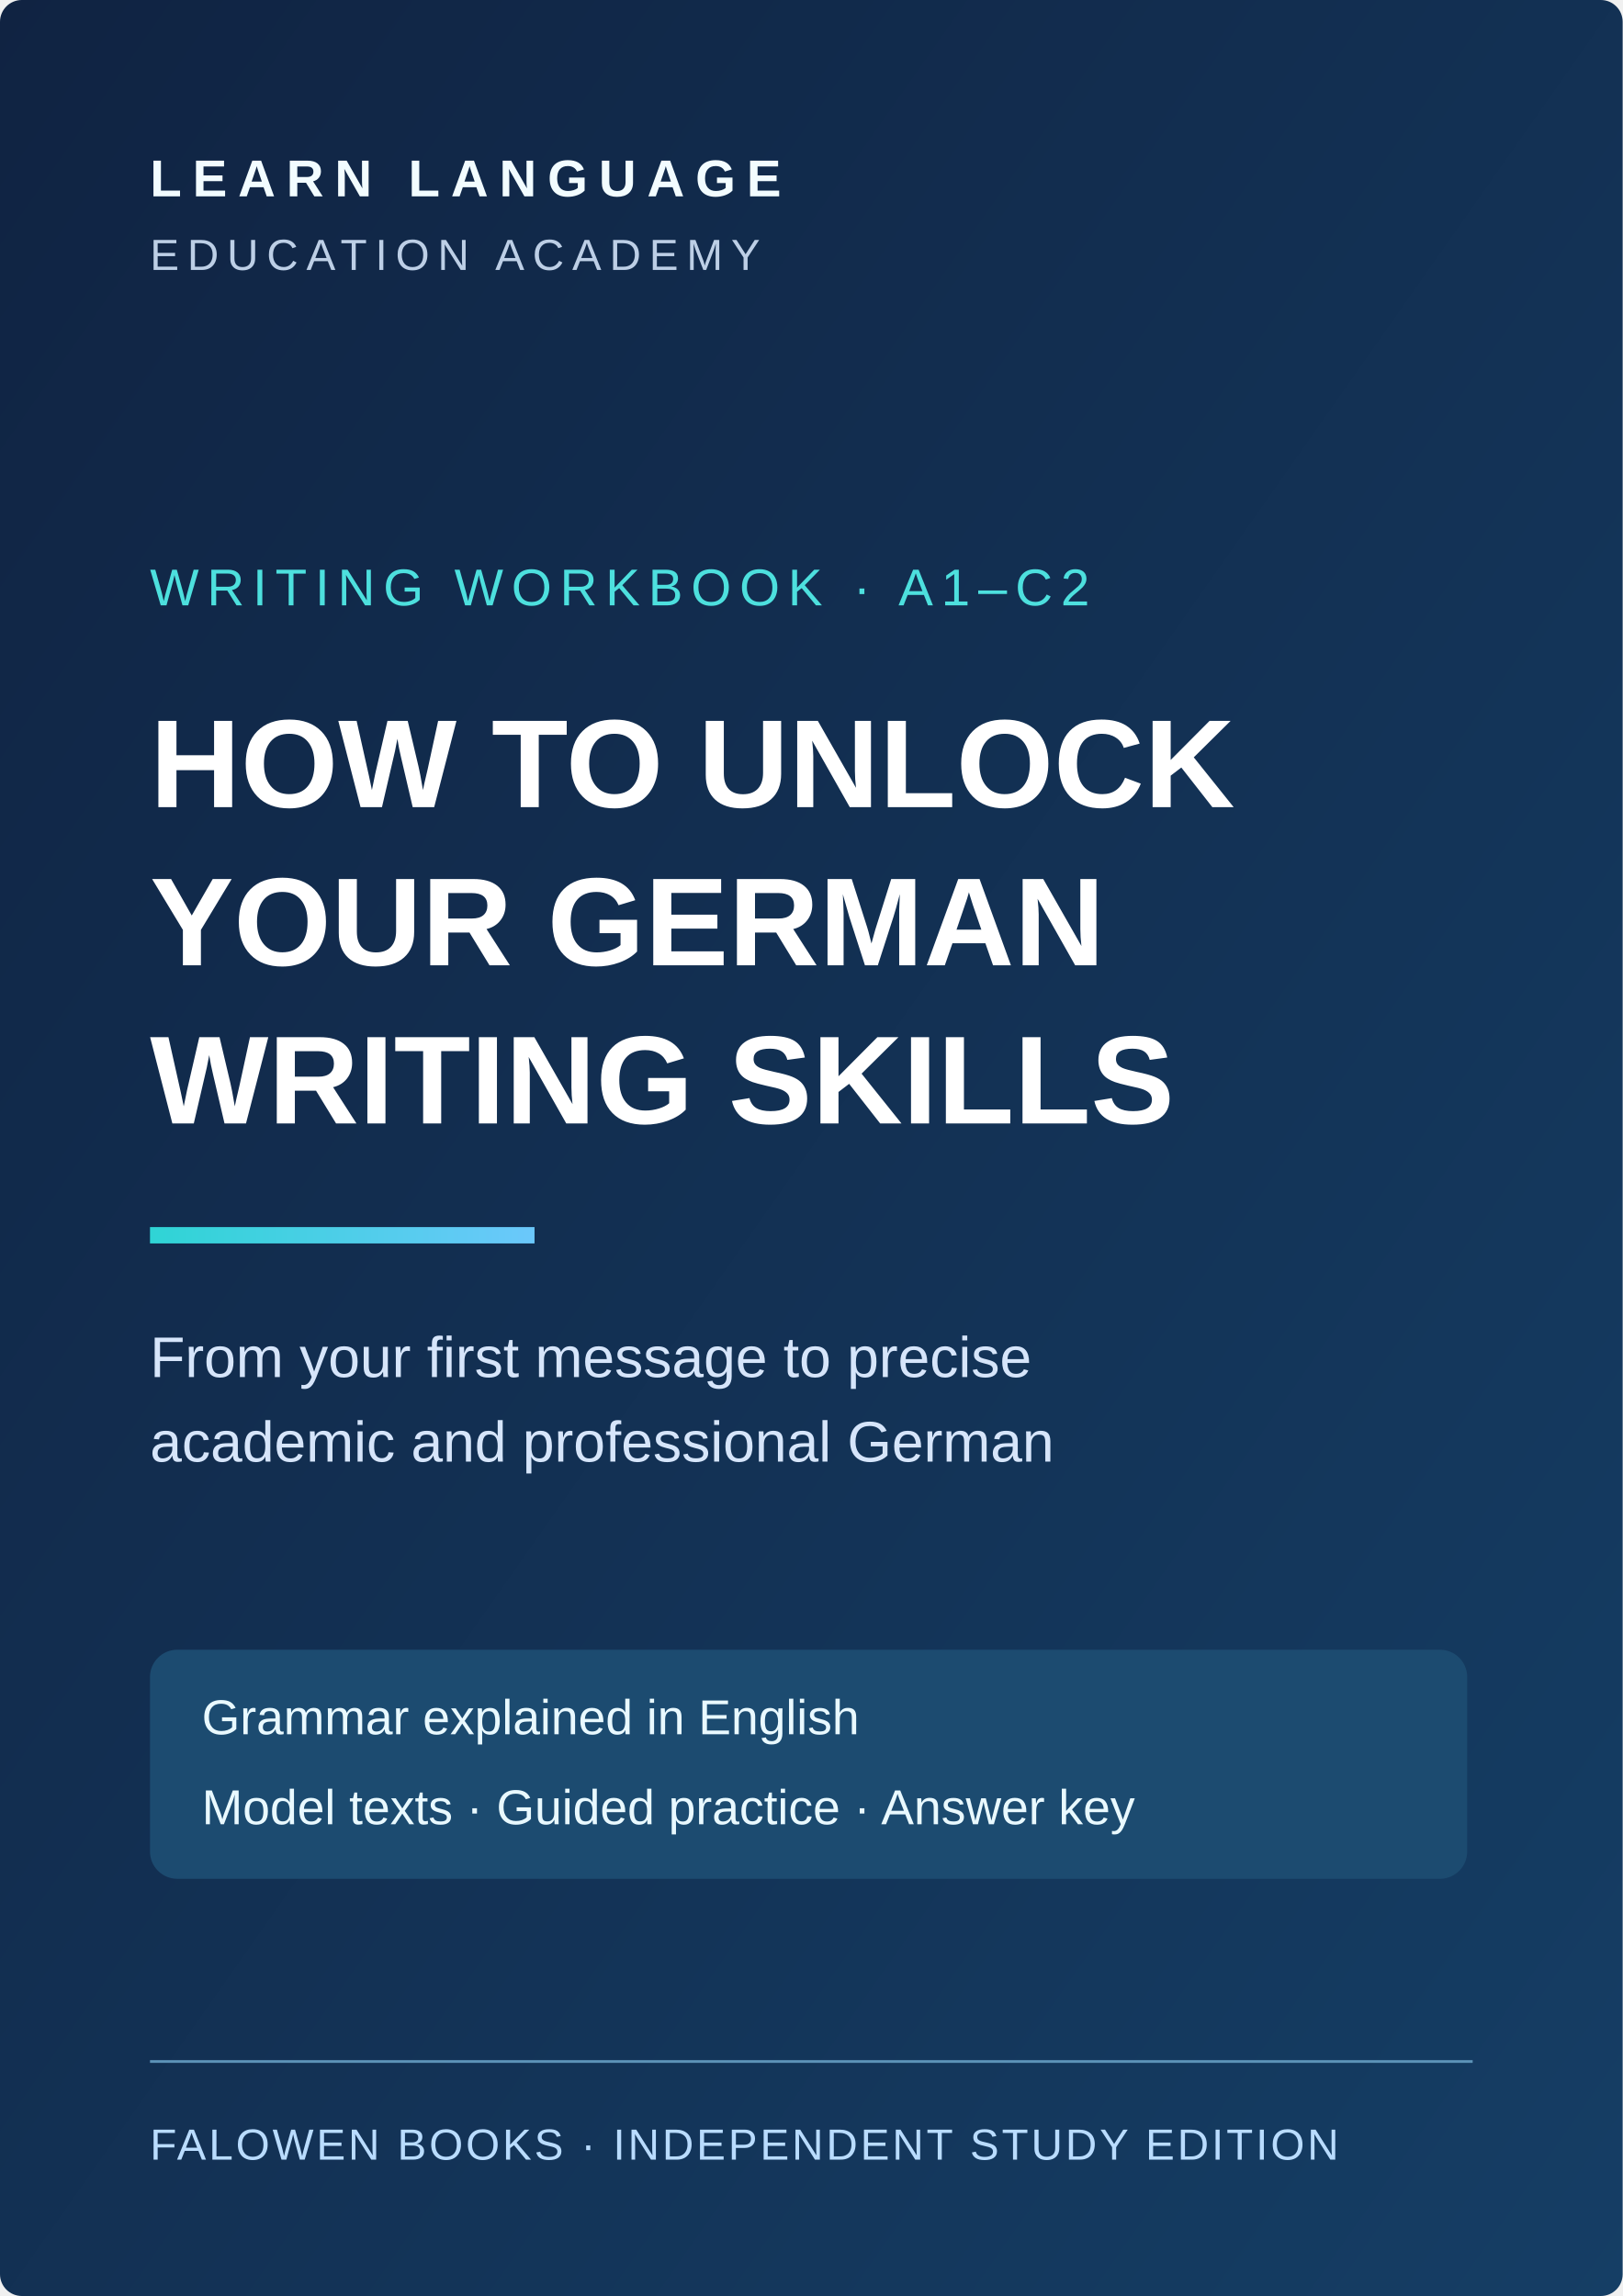
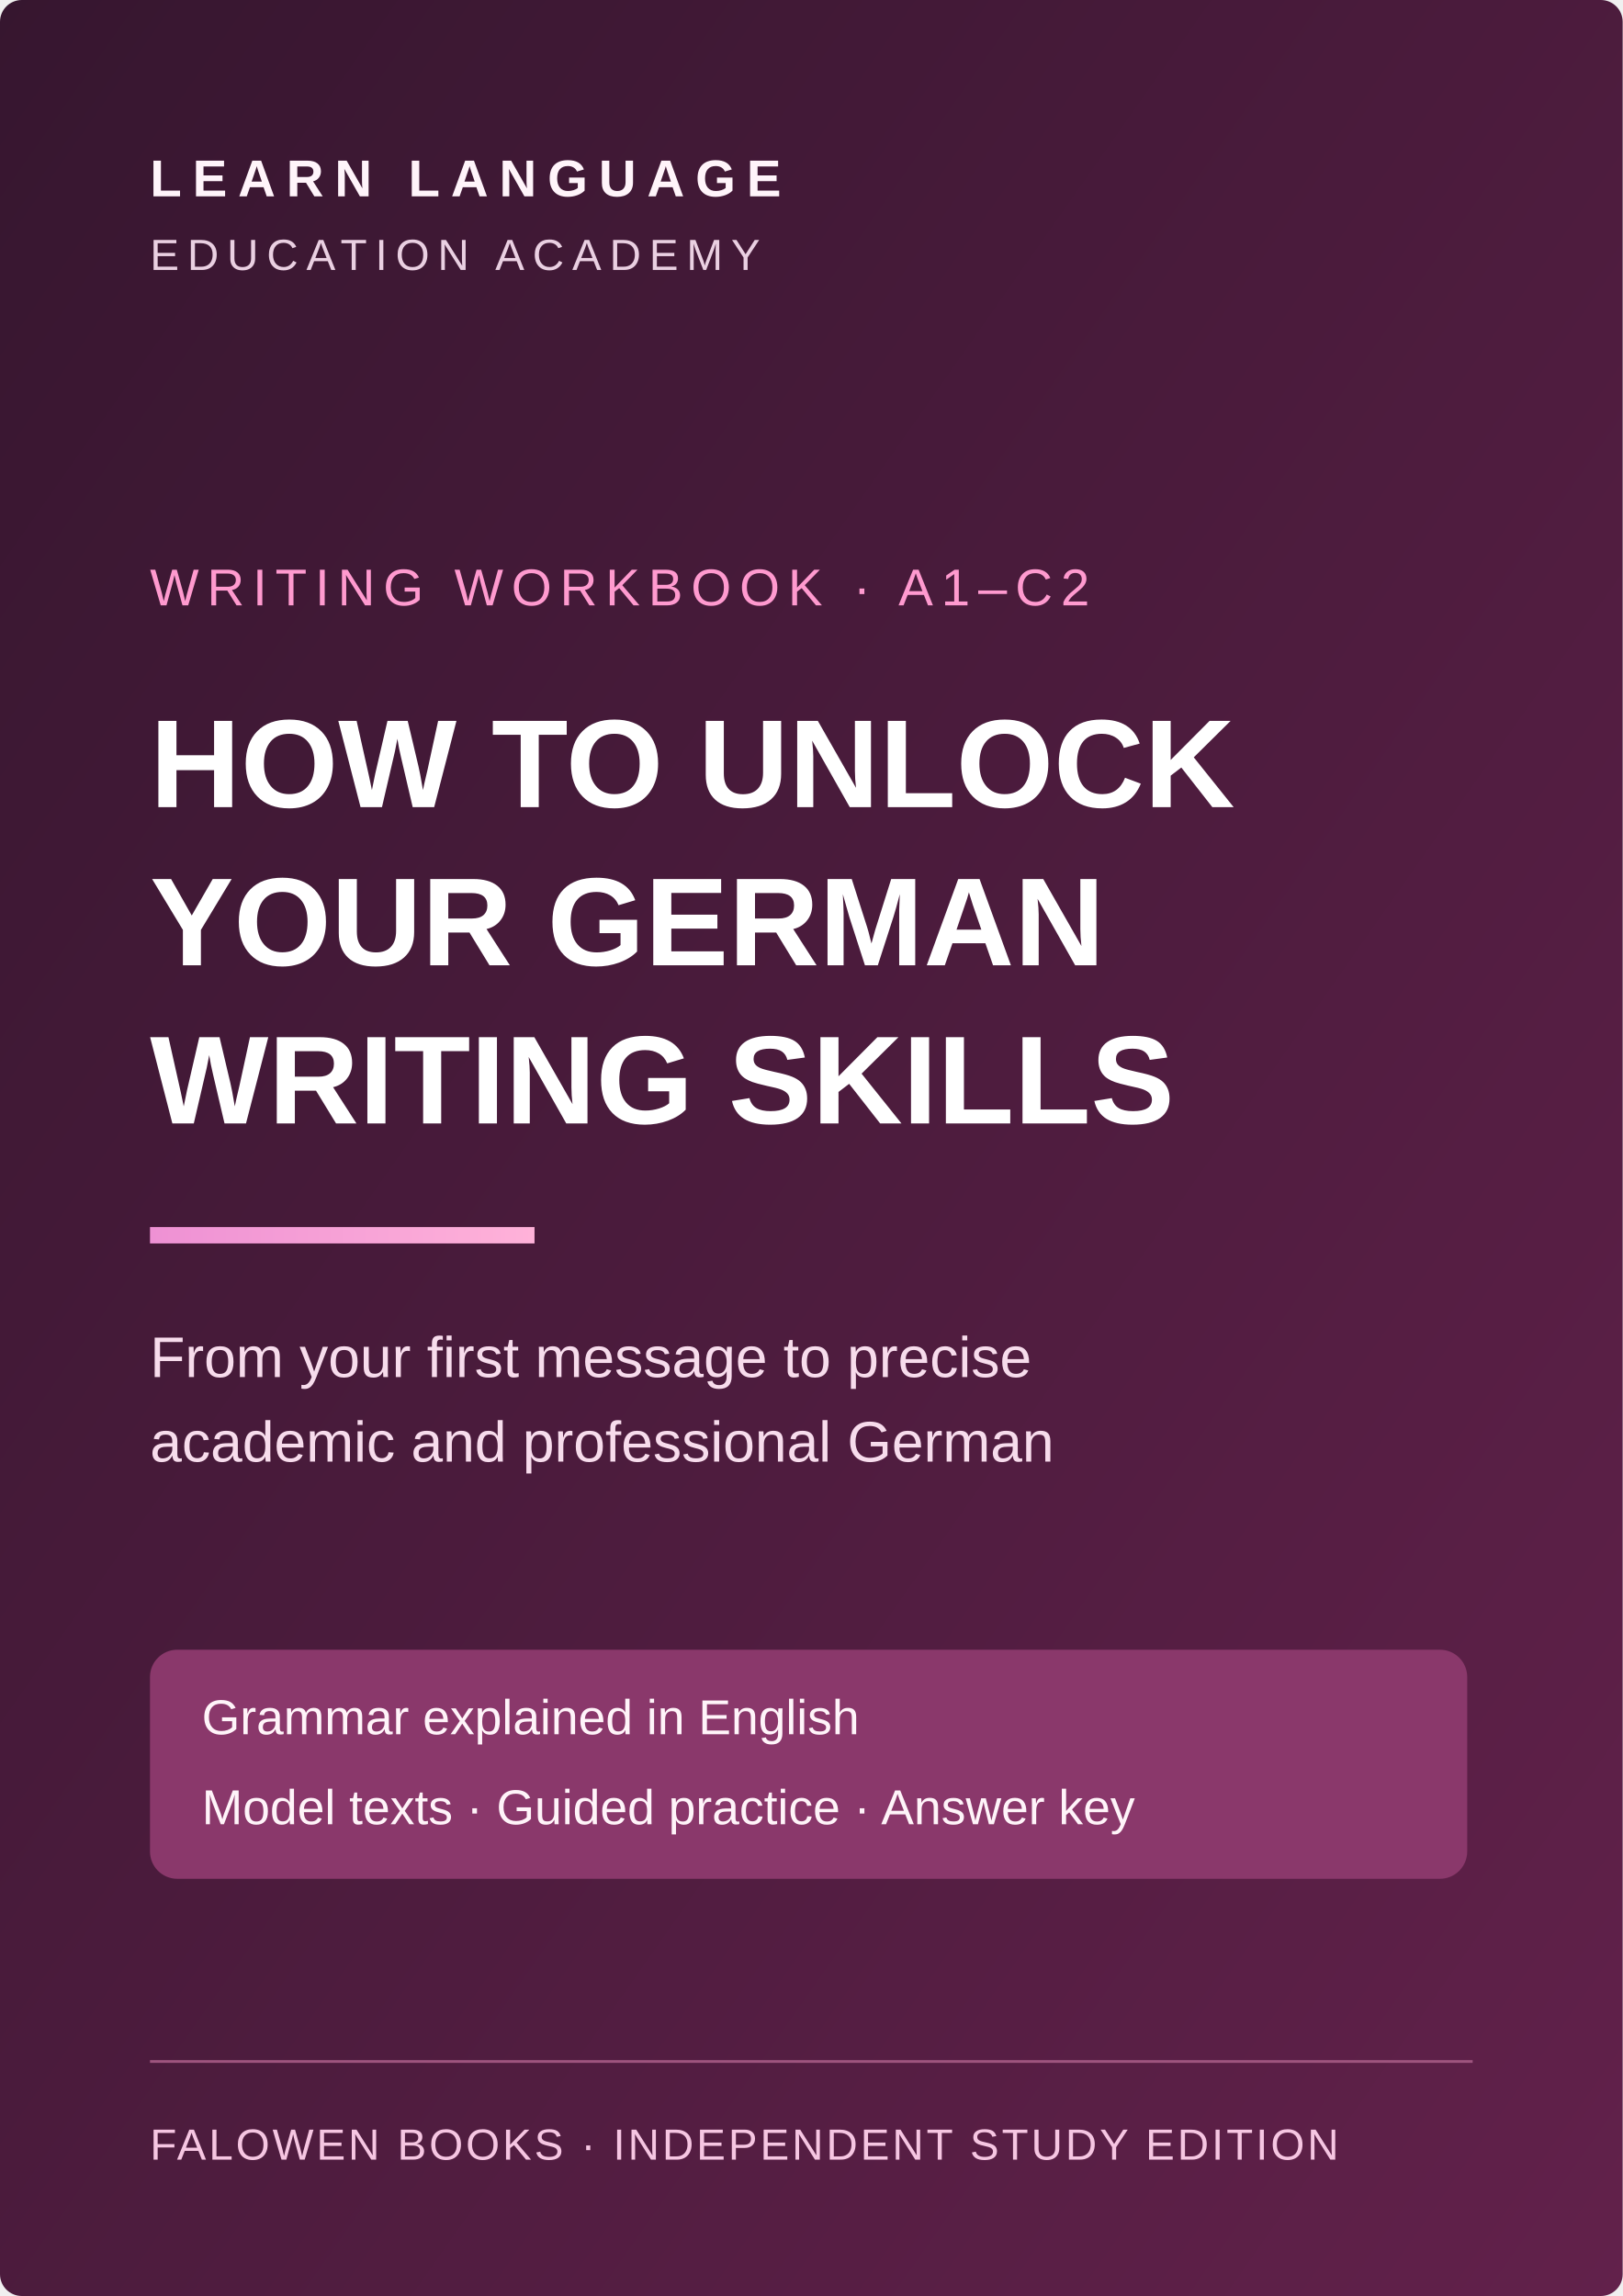
<svg xmlns="http://www.w3.org/2000/svg" viewBox="0 0 595 842" role="img" aria-label="Falowen German Writing Skills A1 to C2 book cover">
  <defs>
    <linearGradient id="bg" x1="0" y1="0" x2="1" y2="1">
-       <stop stop-color="#102342" />
-       <stop offset="1" stop-color="#153e65" />
+       <stop stop-color="#36162F" />
+       <stop offset="1" stop-color="#62214B" />
    </linearGradient>
    <linearGradient id="line" x1="0" x2="1">
-       <stop stop-color="#2fd4d5" />
-       <stop offset="1" stop-color="#6bc8fb" />
+       <stop stop-color="#EE91D4" />
+       <stop offset="1" stop-color="#FFB2D9" />
    </linearGradient>
  </defs>
  <rect width="595" height="842" rx="8" fill="url(#bg)" />
  <path d="M0 172 H595" stroke="url(#line)" stroke-width="5" />
-   <text x="55" y="72" fill="#f2fcff" font-size="19" font-family="Arial,Helvetica,sans-serif" letter-spacing="4" font-weight="bold">LEARN LANGUAGE</text>
-   <text x="55" y="99" fill="#bdcfe6" font-size="16" font-family="Arial,Helvetica,sans-serif" letter-spacing="3">EDUCATION ACADEMY</text>
-   <text x="55" y="222" fill="#4de0de" font-size="19" font-family="Arial,Helvetica,sans-serif" letter-spacing="3">WRITING WORKBOOK · A1–C2</text>
+   <text x="55" y="72" fill="#FFF4FA" font-size="19" font-family="Arial,Helvetica,sans-serif" letter-spacing="4" font-weight="bold">LEARN LANGUAGE</text>
+   <text x="55" y="99" fill="#EAD0E2" font-size="16" font-family="Arial,Helvetica,sans-serif" letter-spacing="3">EDUCATION ACADEMY</text>
+   <text x="55" y="222" fill="#FF9ACF" font-size="19" font-family="Arial,Helvetica,sans-serif" letter-spacing="3">WRITING WORKBOOK · A1–C2</text>
  <text x="55" y="296" fill="#fff" font-size="46" font-family="Arial,Helvetica,sans-serif" font-weight="bold">HOW TO UNLOCK</text>
  <text x="55" y="354" fill="#fff" font-size="46" font-family="Arial,Helvetica,sans-serif" font-weight="bold">YOUR GERMAN</text>
  <text x="55" y="412" fill="#fff" font-size="46" font-family="Arial,Helvetica,sans-serif" font-weight="bold">WRITING SKILLS</text>
  <rect x="55" y="450" width="141" height="6" fill="url(#line)" />
-   <text x="55" y="505" fill="#d6e5fa" font-size="21" font-family="Arial,Helvetica,sans-serif">From your first message to precise</text>
-   <text x="55" y="536" fill="#d6e5fa" font-size="21" font-family="Arial,Helvetica,sans-serif">academic and professional German</text>
-   <rect x="55" y="605" width="483" height="84" rx="10" fill="#1c4b70" />
-   <text x="74" y="636" fill="#e9f9ff" font-size="18" font-family="Arial,Helvetica,sans-serif">Grammar explained in English</text>
-   <text x="74" y="669" fill="#e9f9ff" font-size="18" font-family="Arial,Helvetica,sans-serif">Model texts · Guided practice · Answer key</text>
-   <path d="M55 756 H540" stroke="#5d93b8" stroke-width="1" />
-   <text x="55" y="792" fill="#b9dcff" font-size="16" font-family="Arial,Helvetica,sans-serif" letter-spacing="1">FALOWEN BOOKS · INDEPENDENT STUDY EDITION</text>
+   <text x="55" y="505" fill="#F7DCEC" font-size="21" font-family="Arial,Helvetica,sans-serif">From your first message to precise</text>
+   <text x="55" y="536" fill="#F7DCEC" font-size="21" font-family="Arial,Helvetica,sans-serif">academic and professional German</text>
+   <rect x="55" y="605" width="483" height="84" rx="10" fill="#8A386B" />
+   <text x="74" y="636" fill="#FFF4F9" font-size="18" font-family="Arial,Helvetica,sans-serif">Grammar explained in English</text>
+   <text x="74" y="669" fill="#FFF4F9" font-size="18" font-family="Arial,Helvetica,sans-serif">Model texts · Guided practice · Answer key</text>
+   <path d="M55 756 H540" stroke="#9E547E" stroke-width="1" />
+   <text x="55" y="792" fill="#F6C6E2" font-size="16" font-family="Arial,Helvetica,sans-serif" letter-spacing="1">FALOWEN BOOKS · INDEPENDENT STUDY EDITION</text>
</svg>
